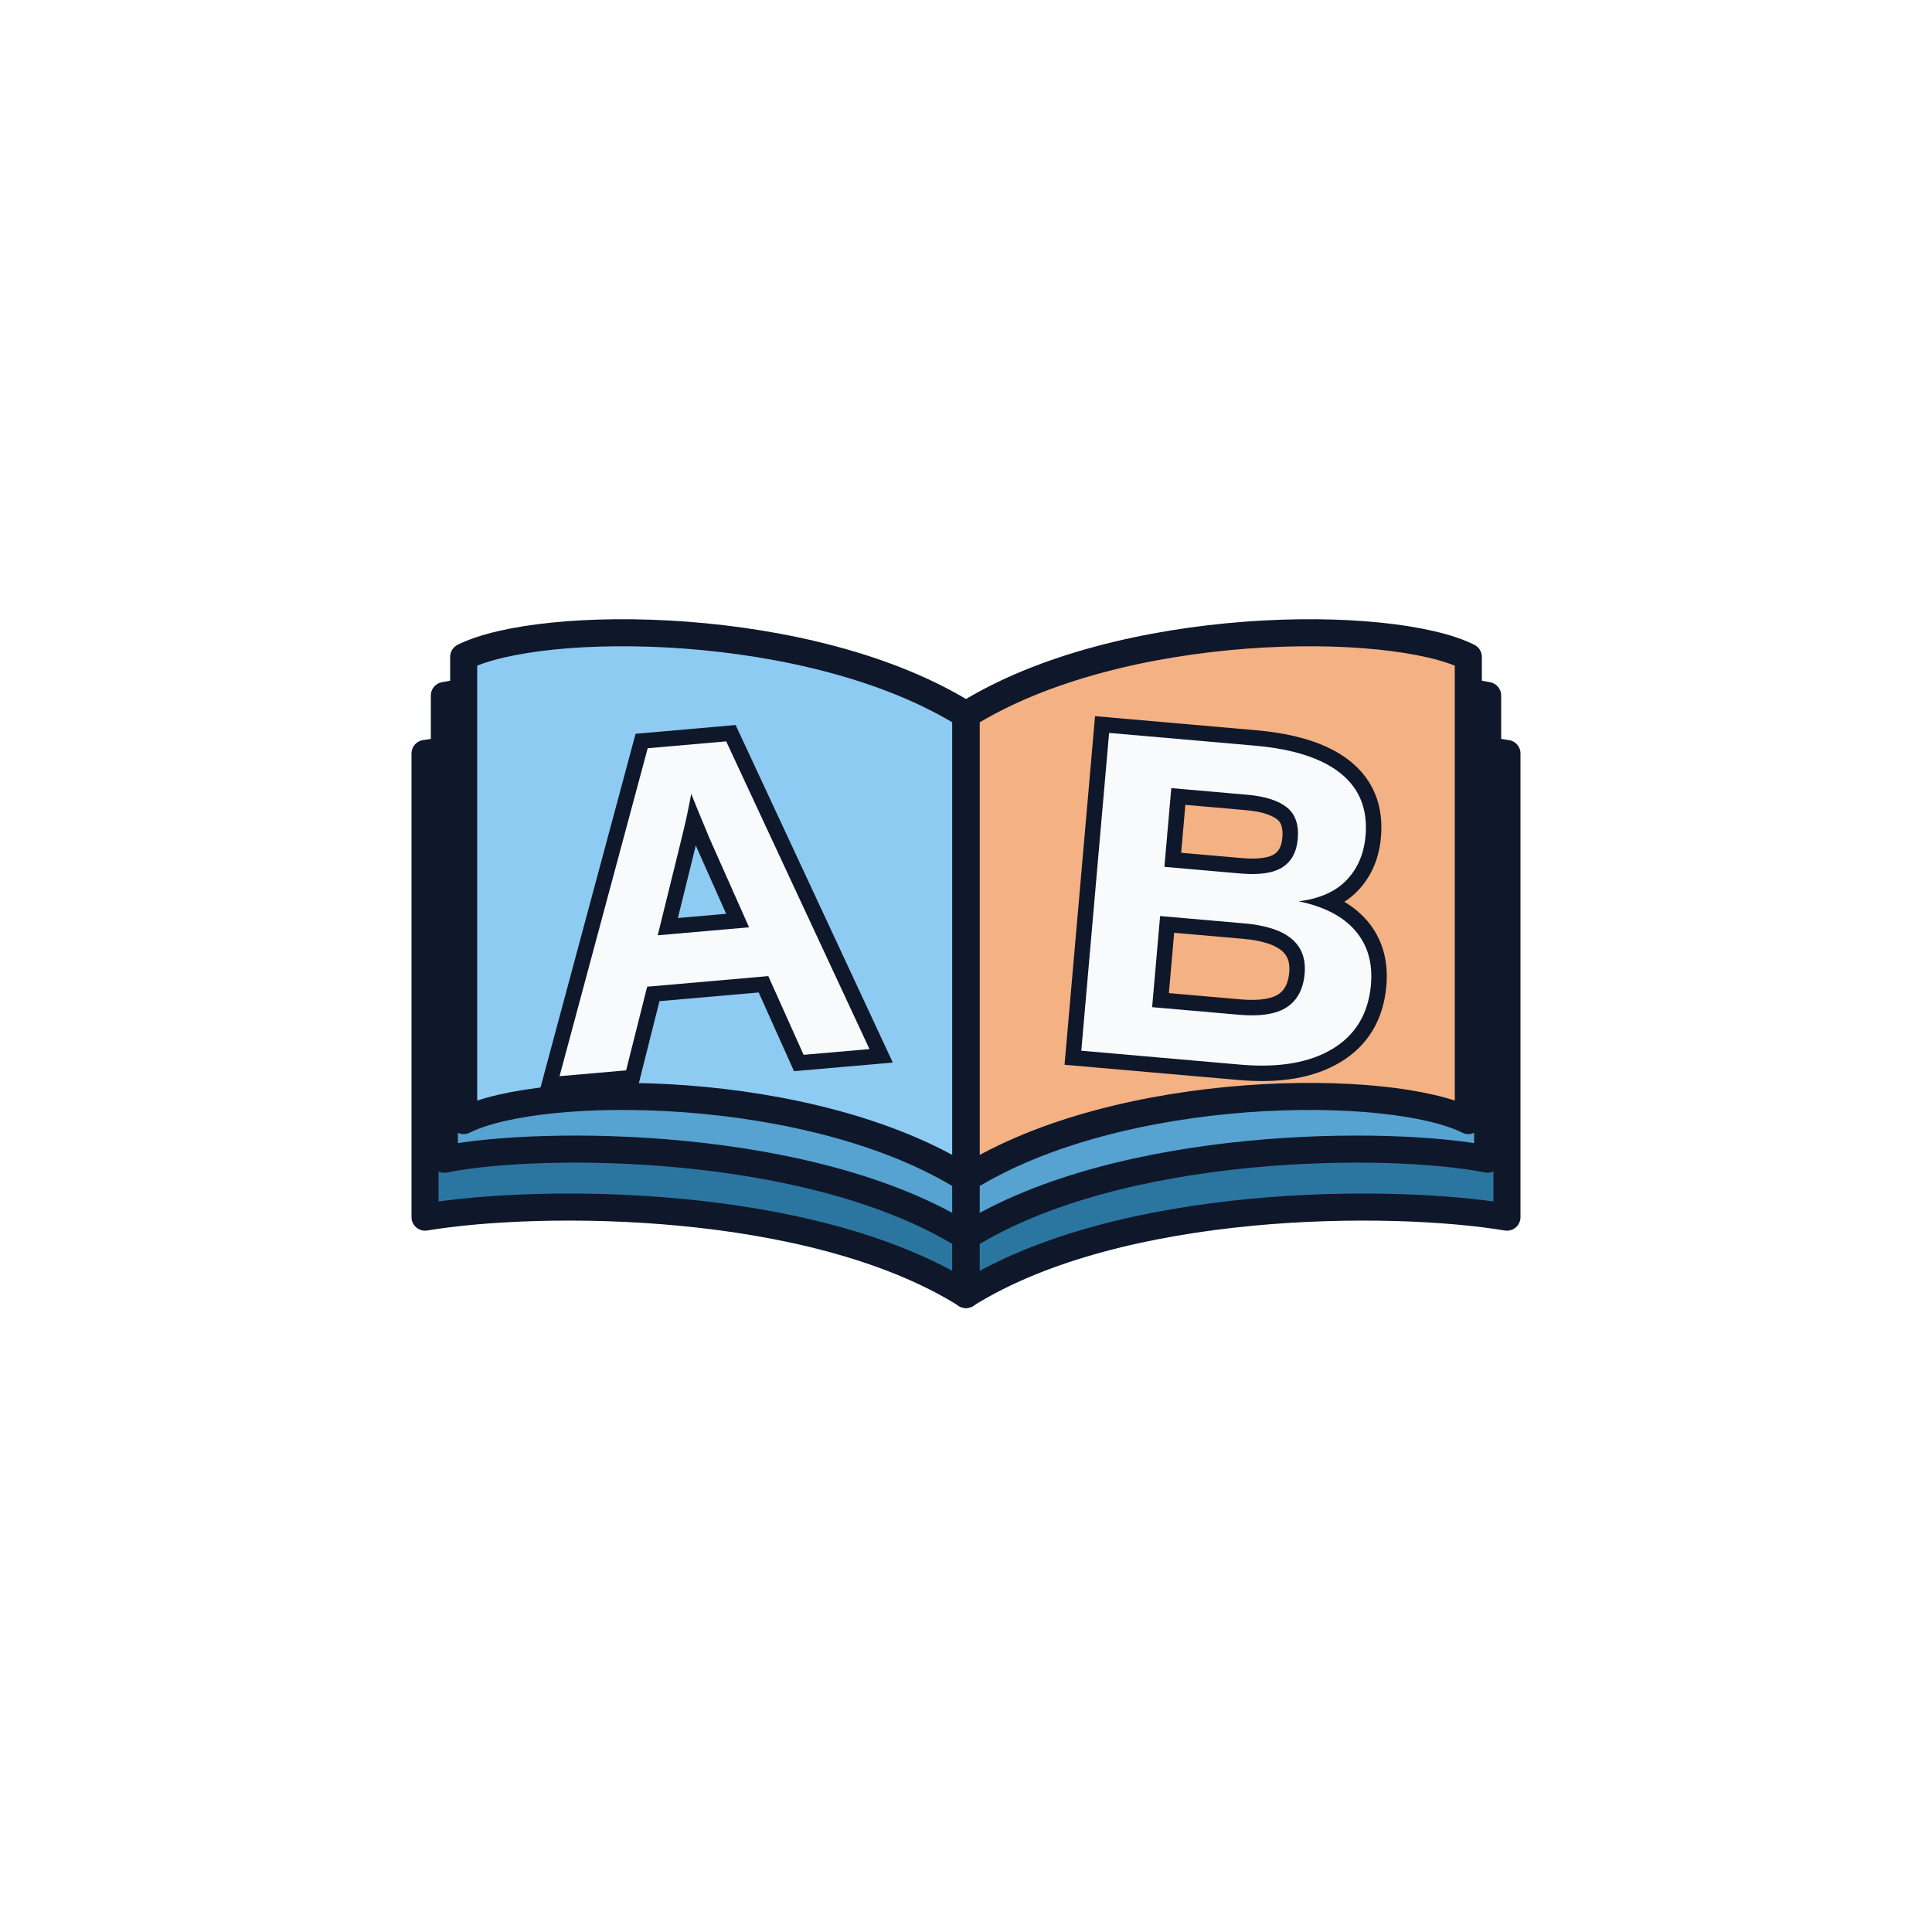
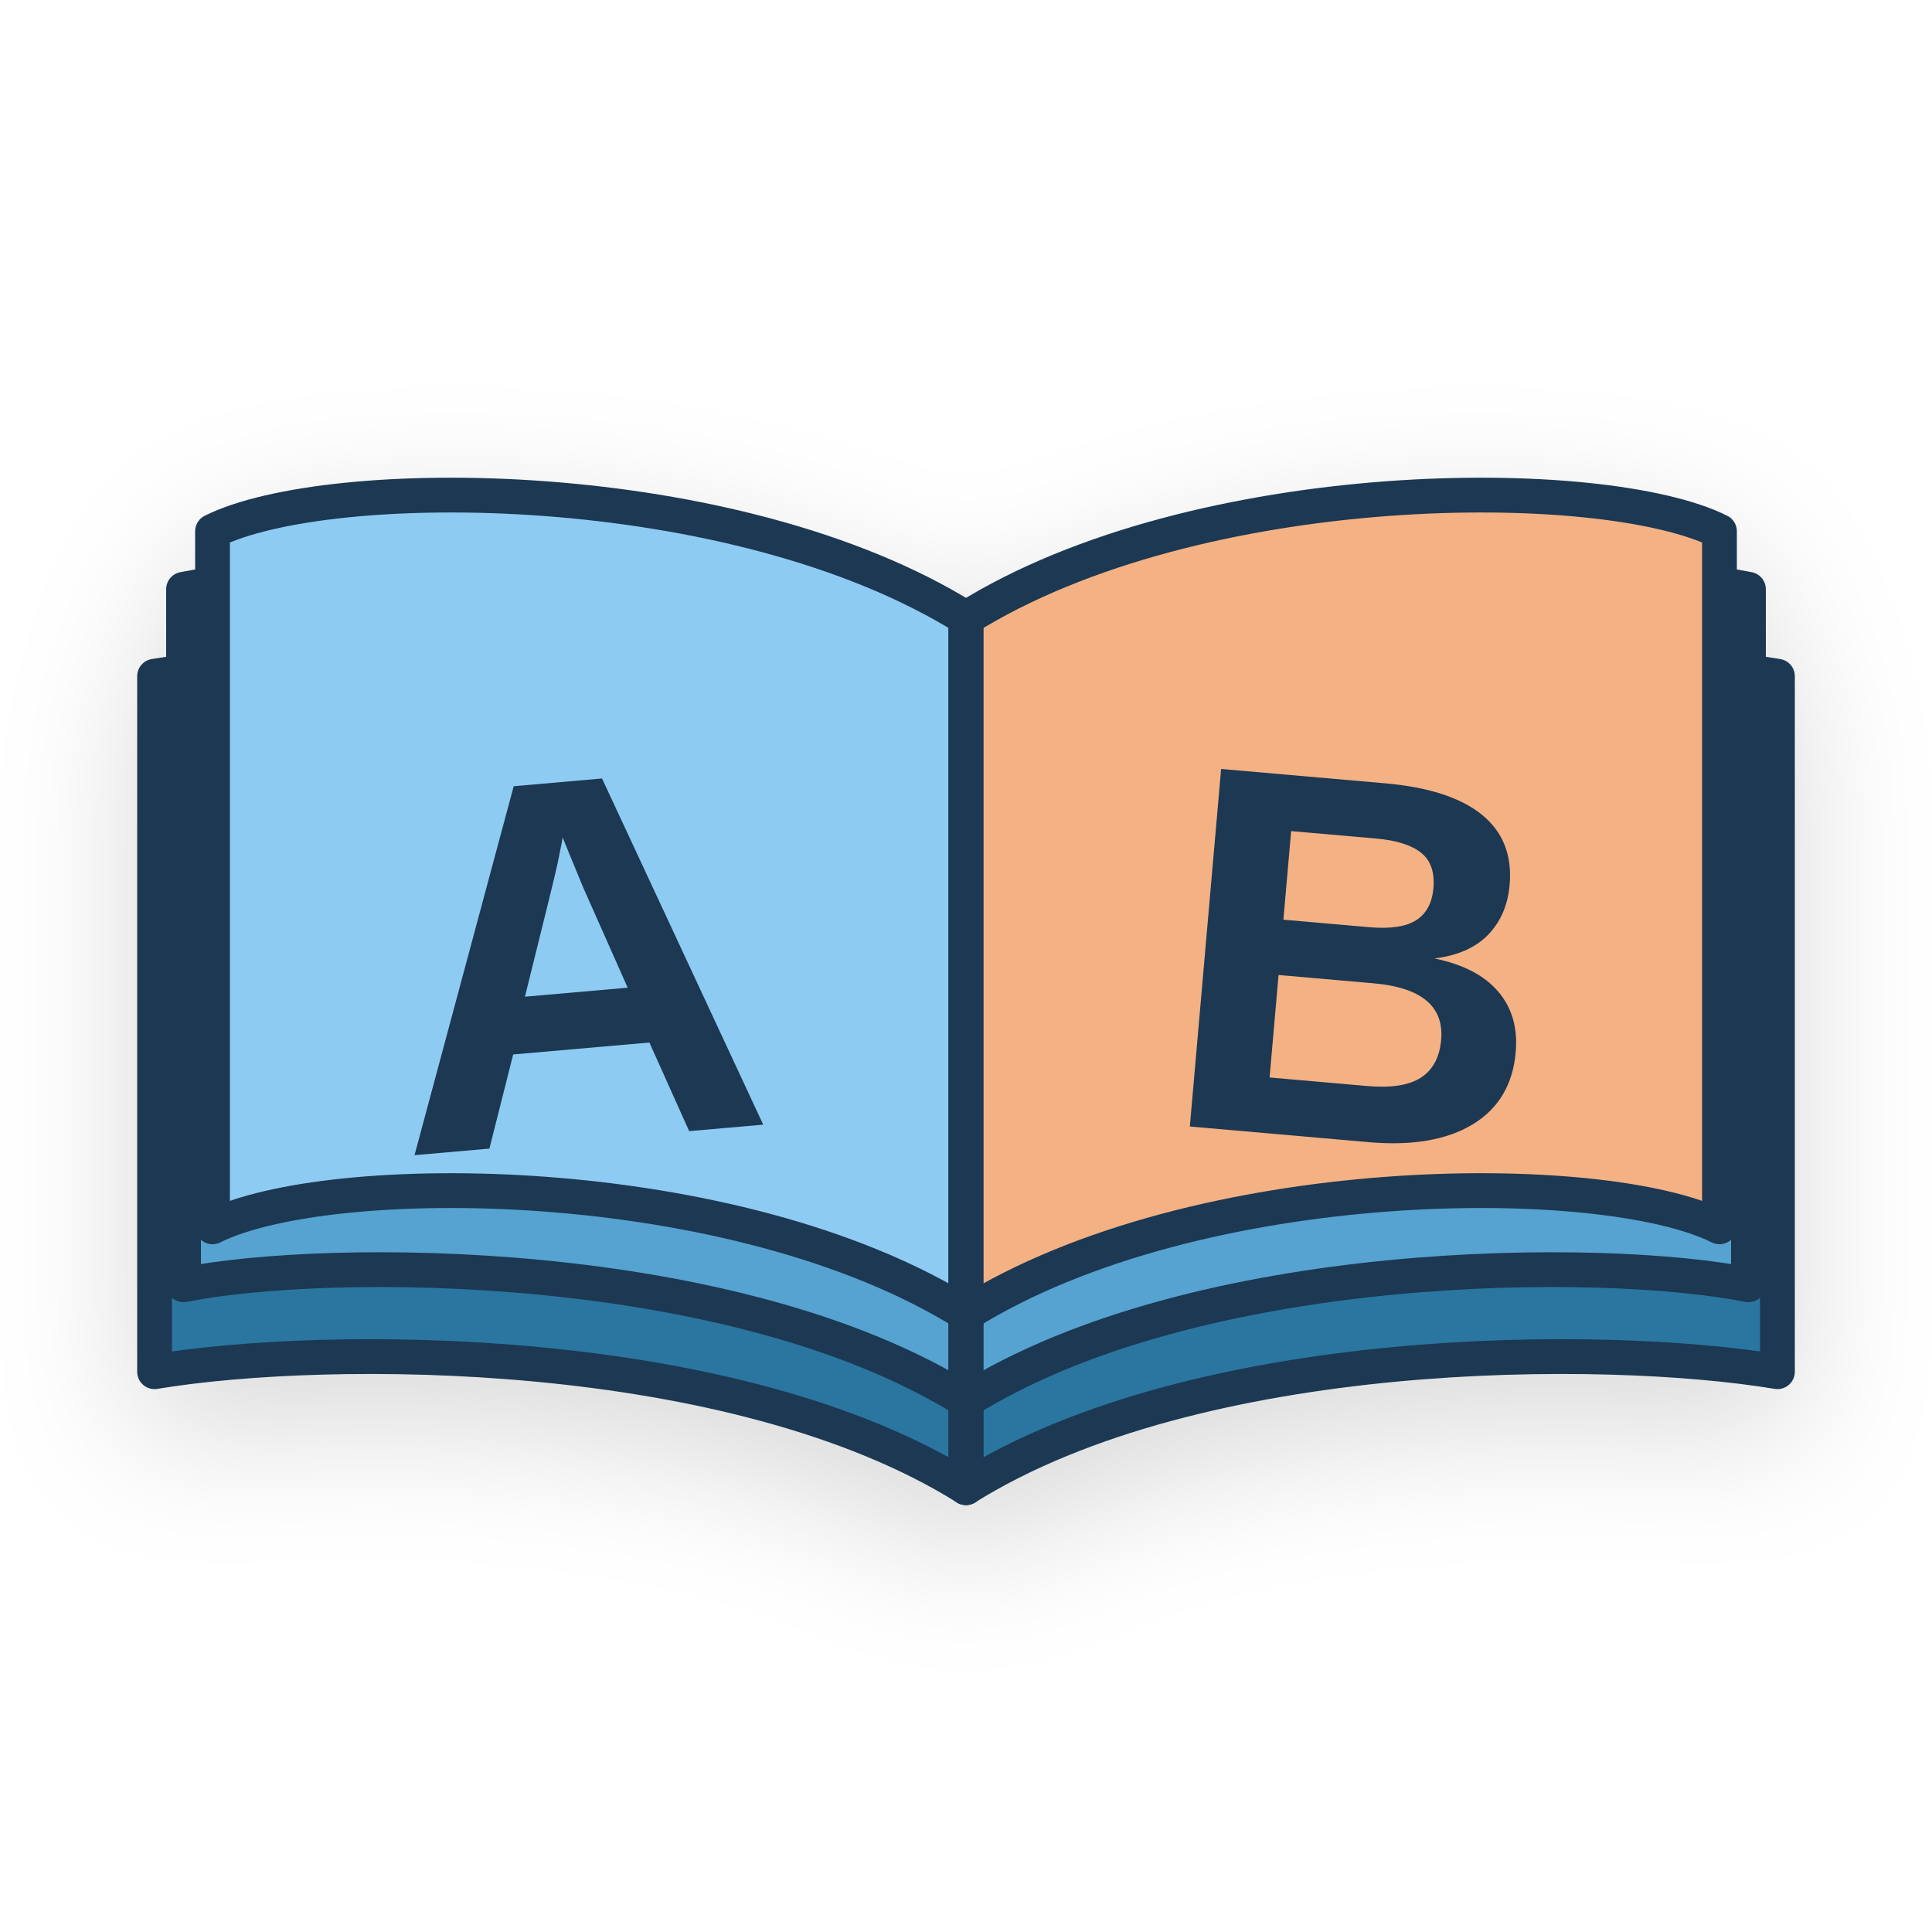
- <svg xmlns="http://www.w3.org/2000/svg" viewBox="0 0 500 500" width="32" height="32" fill="none">
-   <g transform="translate(0, 20)">
-     <path d="M 250 315 C 210 290, 140 290, 110 295 L 110 175 C 140 170, 210 170, 250 195 Z" fill="#2b76a0" stroke="#0f172a" stroke-width="7" stroke-linejoin="round" />
-     <path d="M 250 315 C 290 290, 360 290, 390 295 L 390 175 C 360 170, 290 170, 250 195 Z" fill="#2b76a0" stroke="#0f172a" stroke-width="7" stroke-linejoin="round" />
-     <path d="M 250 300 C 210 275, 140 275, 115 280 L 115 160 C 140 155, 210 155, 250 180 Z" fill="#56a2d0" stroke="#0f172a" stroke-width="7" stroke-linejoin="round" />
-     <path d="M 250 300 C 290 275, 360 275, 385 280 L 385 160 C 360 155, 290 155, 250 180 Z" fill="#56a2d0" stroke="#0f172a" stroke-width="7" stroke-linejoin="round" />
-     <path d="M 250 285 C 210 260, 140 260, 120 270 L 120 150 C 140 140, 210 140, 250 165 Z" fill="#8ecbf2" stroke="#0f172a" stroke-width="7" stroke-linejoin="round" />
-     <path d="M 250 285 C 290 260, 360 260, 380 270 L 380 150 C 360 140, 290 140, 250 165 Z" fill="#f4b183" stroke="#0f172a" stroke-width="7" stroke-linejoin="round" />
-     <line x1="250" y1="165" x2="250" y2="315" stroke="#0f172a" stroke-width="7" stroke-linecap="round" />
-     <text x="185" y="255" font-family="system-ui, -apple-system, 'Segoe UI', Arial, sans-serif" font-size="120" font-weight="900" fill="#f8fafc" stroke="#0f172a" stroke-width="8" paint-order="stroke" text-anchor="middle" transform="rotate(-5 185 255)">A</text>
-     <text x="315" y="255" font-family="system-ui, -apple-system, 'Segoe UI', Arial, sans-serif" font-size="120" font-weight="900" fill="#f8fafc" stroke="#0f172a" stroke-width="8" paint-order="stroke" text-anchor="middle" transform="rotate(5 315 255)">B</text>
+ <svg xmlns="http://www.w3.org/2000/svg" viewBox="0 0 500 500" width="100%" height="100%" class="app-logo">
+   <defs>
+     <filter id="shadow" x="-20%" y="-20%" width="140%" height="140%">
+       <feDropShadow dx="0" dy="8" stdDeviation="12" flood-color="#000000" flood-opacity="0.15" />
+     </filter>
+   </defs>
+   <g transform="translate(250, 250) scale(1.5) translate(-250, -225)" filter="url(#shadow)">
+     <path d="M 250 315 C 210 290, 140 290, 110 295 L 110 175 C 140 170, 210 170, 250 195 Z" fill="#2b76a0" stroke="#1c3752" stroke-width="6" stroke-linejoin="round" />
+     <path d="M 250 315 C 290 290, 360 290, 390 295 L 390 175 C 360 170, 290 170, 250 195 Z" fill="#2b76a0" stroke="#1c3752" stroke-width="6" stroke-linejoin="round" />
+     <path d="M 250 300 C 210 275, 140 275, 115 280 L 115 160 C 140 155, 210 155, 250 180 Z" fill="#56a2d0" stroke="#1c3752" stroke-width="6" stroke-linejoin="round" />
+     <path d="M 250 300 C 290 275, 360 275, 385 280 L 385 160 C 360 155, 290 155, 250 180 Z" fill="#56a2d0" stroke="#1c3752" stroke-width="6" stroke-linejoin="round" />
+     <path d="M 250 285 C 210 260, 140 260, 120 270 L 120 150 C 140 140, 210 140, 250 165 Z" fill="#8ecbf2" stroke="#1c3752" stroke-width="6" stroke-linejoin="round" />
+     <path d="M 250 285 C 290 260, 360 260, 380 270 L 380 150 C 360 140, 290 140, 250 165 Z" fill="#f4b183" stroke="#1c3752" stroke-width="6" stroke-linejoin="round" />
+     <line x1="250" y1="165" x2="250" y2="315" stroke="#1c3752" stroke-width="6" stroke-linecap="round" />
+     <text x="185" y="255" font-family="system-ui, -apple-system, 'Segoe UI', Arial, sans-serif" font-size="90" font-weight="900" fill="#1c3752" text-anchor="middle" transform="rotate(-5 185 255)"> A </text>
+     <text x="315" y="255" font-family="system-ui, -apple-system, 'Segoe UI', Arial, sans-serif" font-size="90" font-weight="900" fill="#1c3752" text-anchor="middle" transform="rotate(5 315 255)"> B </text>
  </g>
</svg>
